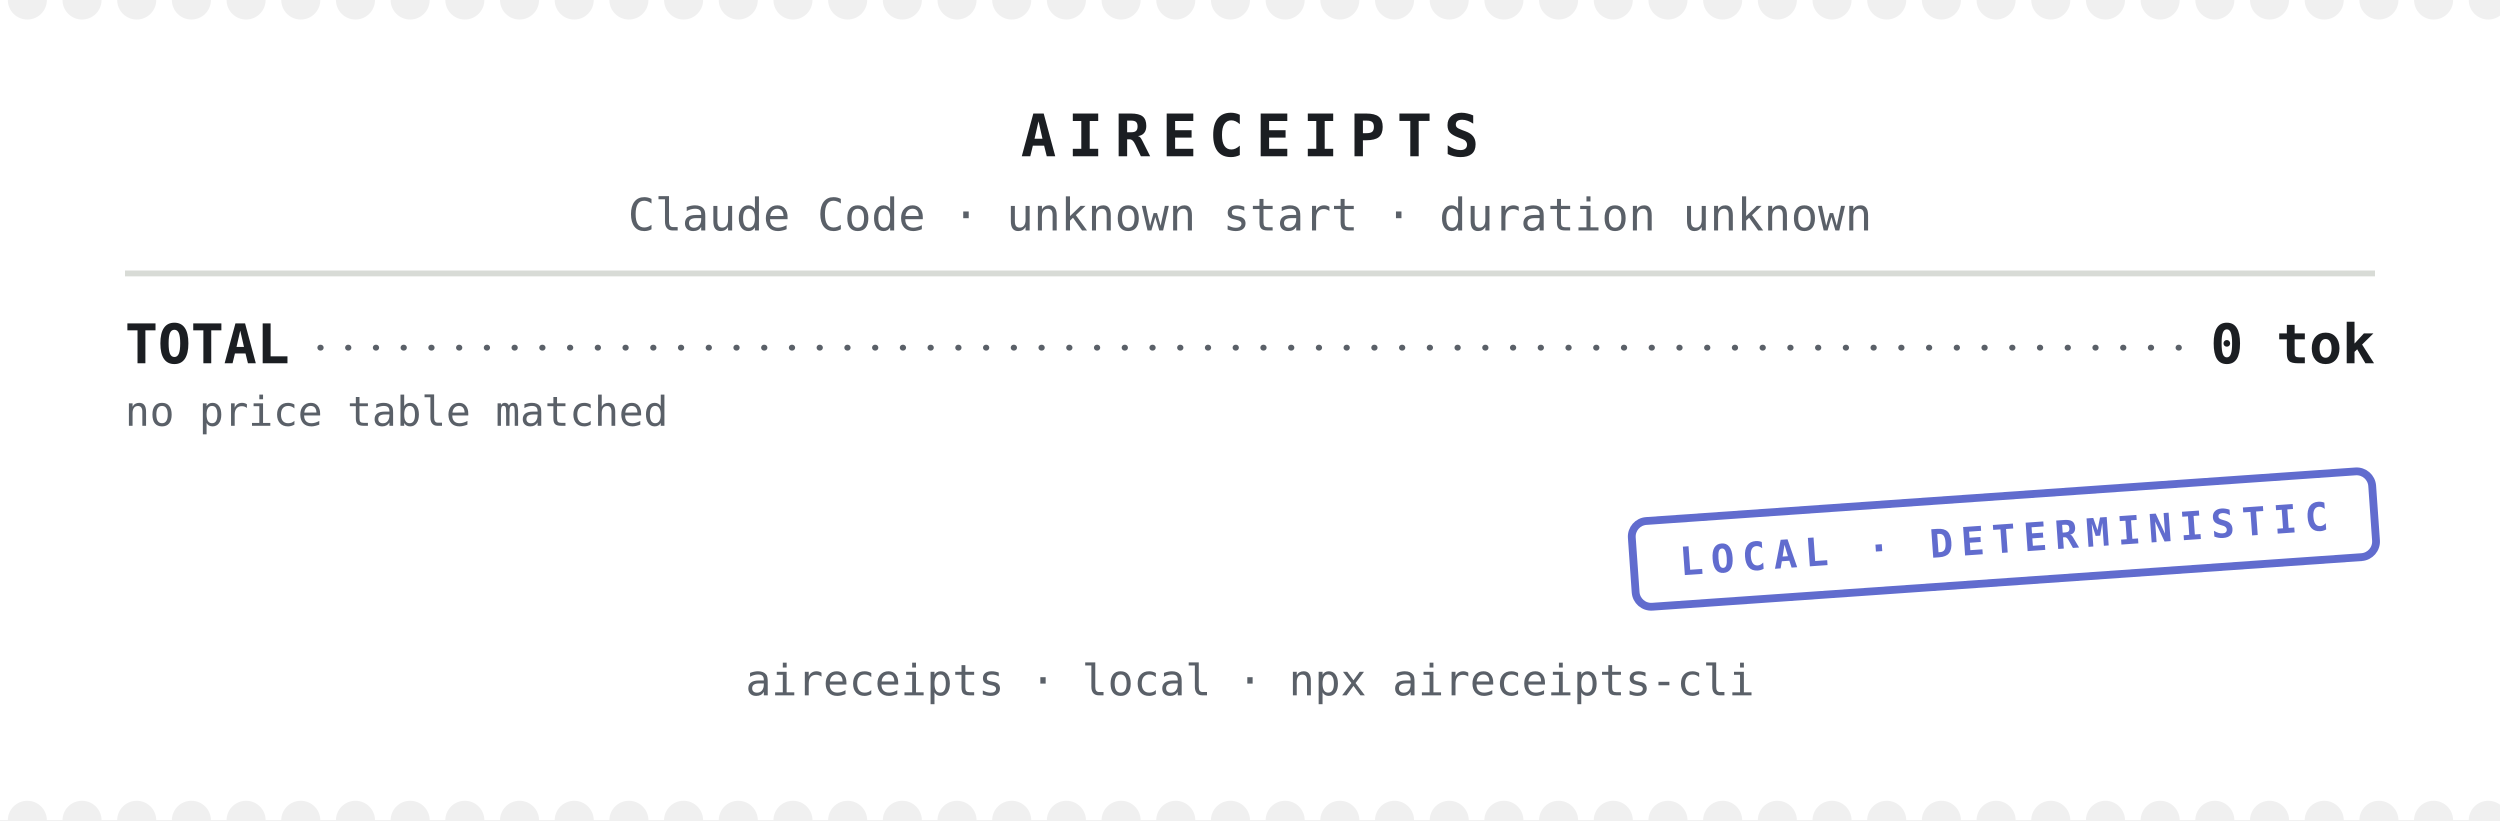
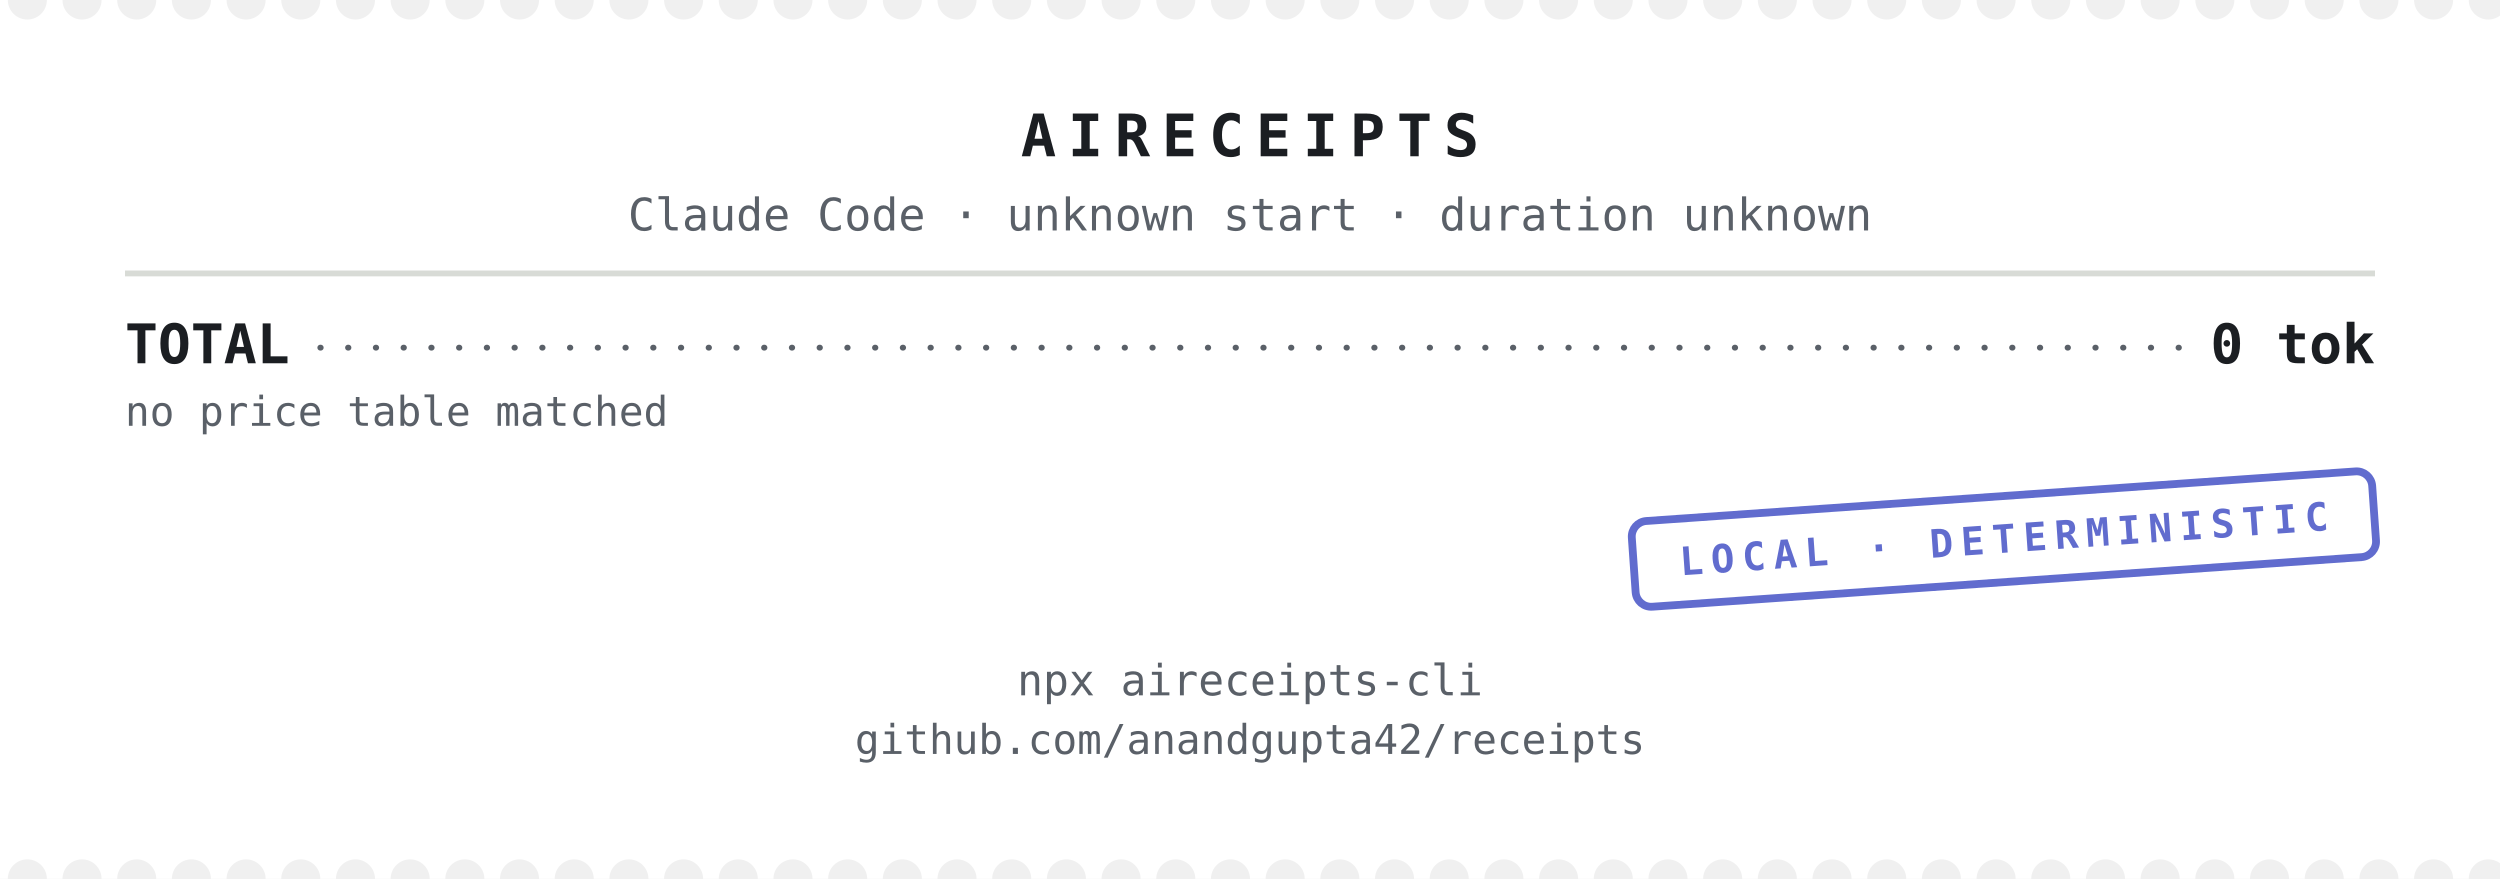
- <svg xmlns="http://www.w3.org/2000/svg" width="640" height="210" viewBox="0 0 640 210" font-family="&quot;SF Mono&quot;,&quot;Cascadia Code&quot;,&quot;JetBrains Mono&quot;,Menlo,Consolas,monospace" role="img" aria-label="aireceipts cost receipt">
+ <svg xmlns="http://www.w3.org/2000/svg" width="640" height="225" viewBox="0 0 640 225" font-family="&quot;SF Mono&quot;,&quot;Cascadia Code&quot;,&quot;JetBrains Mono&quot;,Menlo,Consolas,monospace" role="img" aria-label="aireceipts cost receipt">
  <g transform="translate(0 0)">
    <defs>
-       <mask id="perf-0" maskUnits="userSpaceOnUse" x="-5" y="-5" width="650" height="220">
-         <rect x="0" y="0" width="640" height="210" fill="#FFFFFF" />
+       <mask id="perf-0" maskUnits="userSpaceOnUse" x="-5" y="-5" width="650" height="235">
+         <rect x="0" y="0" width="640" height="225" fill="#FFFFFF" />
        <g class="perf-top">
          <circle cx="7" cy="0" r="5" fill="#000000" />
          <circle cx="21" cy="0" r="5" fill="#000000" />
          <circle cx="35" cy="0" r="5" fill="#000000" />
          <circle cx="49" cy="0" r="5" fill="#000000" />
          <circle cx="63" cy="0" r="5" fill="#000000" />
          <circle cx="77" cy="0" r="5" fill="#000000" />
          <circle cx="91" cy="0" r="5" fill="#000000" />
          <circle cx="105" cy="0" r="5" fill="#000000" />
          <circle cx="119" cy="0" r="5" fill="#000000" />
          <circle cx="133" cy="0" r="5" fill="#000000" />
          <circle cx="147" cy="0" r="5" fill="#000000" />
          <circle cx="161" cy="0" r="5" fill="#000000" />
          <circle cx="175" cy="0" r="5" fill="#000000" />
          <circle cx="189" cy="0" r="5" fill="#000000" />
          <circle cx="203" cy="0" r="5" fill="#000000" />
          <circle cx="217" cy="0" r="5" fill="#000000" />
          <circle cx="231" cy="0" r="5" fill="#000000" />
          <circle cx="245" cy="0" r="5" fill="#000000" />
          <circle cx="259" cy="0" r="5" fill="#000000" />
          <circle cx="273" cy="0" r="5" fill="#000000" />
          <circle cx="287" cy="0" r="5" fill="#000000" />
          <circle cx="301" cy="0" r="5" fill="#000000" />
          <circle cx="315" cy="0" r="5" fill="#000000" />
          <circle cx="329" cy="0" r="5" fill="#000000" />
          <circle cx="343" cy="0" r="5" fill="#000000" />
          <circle cx="357" cy="0" r="5" fill="#000000" />
          <circle cx="371" cy="0" r="5" fill="#000000" />
          <circle cx="385" cy="0" r="5" fill="#000000" />
          <circle cx="399" cy="0" r="5" fill="#000000" />
          <circle cx="413" cy="0" r="5" fill="#000000" />
          <circle cx="427" cy="0" r="5" fill="#000000" />
          <circle cx="441" cy="0" r="5" fill="#000000" />
          <circle cx="455" cy="0" r="5" fill="#000000" />
          <circle cx="469" cy="0" r="5" fill="#000000" />
          <circle cx="483" cy="0" r="5" fill="#000000" />
          <circle cx="497" cy="0" r="5" fill="#000000" />
          <circle cx="511" cy="0" r="5" fill="#000000" />
          <circle cx="525" cy="0" r="5" fill="#000000" />
          <circle cx="539" cy="0" r="5" fill="#000000" />
          <circle cx="553" cy="0" r="5" fill="#000000" />
          <circle cx="567" cy="0" r="5" fill="#000000" />
          <circle cx="581" cy="0" r="5" fill="#000000" />
          <circle cx="595" cy="0" r="5" fill="#000000" />
          <circle cx="609" cy="0" r="5" fill="#000000" />
          <circle cx="623" cy="0" r="5" fill="#000000" />
          <circle cx="637" cy="0" r="5" fill="#000000" />
        </g>
        <g class="perf-bottom">
-           <circle cx="7" cy="210" r="5" fill="#000000" />
-           <circle cx="21" cy="210" r="5" fill="#000000" />
-           <circle cx="35" cy="210" r="5" fill="#000000" />
-           <circle cx="49" cy="210" r="5" fill="#000000" />
-           <circle cx="63" cy="210" r="5" fill="#000000" />
-           <circle cx="77" cy="210" r="5" fill="#000000" />
-           <circle cx="91" cy="210" r="5" fill="#000000" />
-           <circle cx="105" cy="210" r="5" fill="#000000" />
-           <circle cx="119" cy="210" r="5" fill="#000000" />
-           <circle cx="133" cy="210" r="5" fill="#000000" />
-           <circle cx="147" cy="210" r="5" fill="#000000" />
-           <circle cx="161" cy="210" r="5" fill="#000000" />
-           <circle cx="175" cy="210" r="5" fill="#000000" />
-           <circle cx="189" cy="210" r="5" fill="#000000" />
-           <circle cx="203" cy="210" r="5" fill="#000000" />
-           <circle cx="217" cy="210" r="5" fill="#000000" />
-           <circle cx="231" cy="210" r="5" fill="#000000" />
-           <circle cx="245" cy="210" r="5" fill="#000000" />
-           <circle cx="259" cy="210" r="5" fill="#000000" />
-           <circle cx="273" cy="210" r="5" fill="#000000" />
-           <circle cx="287" cy="210" r="5" fill="#000000" />
-           <circle cx="301" cy="210" r="5" fill="#000000" />
-           <circle cx="315" cy="210" r="5" fill="#000000" />
-           <circle cx="329" cy="210" r="5" fill="#000000" />
-           <circle cx="343" cy="210" r="5" fill="#000000" />
-           <circle cx="357" cy="210" r="5" fill="#000000" />
-           <circle cx="371" cy="210" r="5" fill="#000000" />
-           <circle cx="385" cy="210" r="5" fill="#000000" />
-           <circle cx="399" cy="210" r="5" fill="#000000" />
-           <circle cx="413" cy="210" r="5" fill="#000000" />
-           <circle cx="427" cy="210" r="5" fill="#000000" />
-           <circle cx="441" cy="210" r="5" fill="#000000" />
-           <circle cx="455" cy="210" r="5" fill="#000000" />
-           <circle cx="469" cy="210" r="5" fill="#000000" />
-           <circle cx="483" cy="210" r="5" fill="#000000" />
-           <circle cx="497" cy="210" r="5" fill="#000000" />
-           <circle cx="511" cy="210" r="5" fill="#000000" />
-           <circle cx="525" cy="210" r="5" fill="#000000" />
-           <circle cx="539" cy="210" r="5" fill="#000000" />
-           <circle cx="553" cy="210" r="5" fill="#000000" />
-           <circle cx="567" cy="210" r="5" fill="#000000" />
-           <circle cx="581" cy="210" r="5" fill="#000000" />
-           <circle cx="595" cy="210" r="5" fill="#000000" />
-           <circle cx="609" cy="210" r="5" fill="#000000" />
-           <circle cx="623" cy="210" r="5" fill="#000000" />
-           <circle cx="637" cy="210" r="5" fill="#000000" />
+           <circle cx="7" cy="225" r="5" fill="#000000" />
+           <circle cx="21" cy="225" r="5" fill="#000000" />
+           <circle cx="35" cy="225" r="5" fill="#000000" />
+           <circle cx="49" cy="225" r="5" fill="#000000" />
+           <circle cx="63" cy="225" r="5" fill="#000000" />
+           <circle cx="77" cy="225" r="5" fill="#000000" />
+           <circle cx="91" cy="225" r="5" fill="#000000" />
+           <circle cx="105" cy="225" r="5" fill="#000000" />
+           <circle cx="119" cy="225" r="5" fill="#000000" />
+           <circle cx="133" cy="225" r="5" fill="#000000" />
+           <circle cx="147" cy="225" r="5" fill="#000000" />
+           <circle cx="161" cy="225" r="5" fill="#000000" />
+           <circle cx="175" cy="225" r="5" fill="#000000" />
+           <circle cx="189" cy="225" r="5" fill="#000000" />
+           <circle cx="203" cy="225" r="5" fill="#000000" />
+           <circle cx="217" cy="225" r="5" fill="#000000" />
+           <circle cx="231" cy="225" r="5" fill="#000000" />
+           <circle cx="245" cy="225" r="5" fill="#000000" />
+           <circle cx="259" cy="225" r="5" fill="#000000" />
+           <circle cx="273" cy="225" r="5" fill="#000000" />
+           <circle cx="287" cy="225" r="5" fill="#000000" />
+           <circle cx="301" cy="225" r="5" fill="#000000" />
+           <circle cx="315" cy="225" r="5" fill="#000000" />
+           <circle cx="329" cy="225" r="5" fill="#000000" />
+           <circle cx="343" cy="225" r="5" fill="#000000" />
+           <circle cx="357" cy="225" r="5" fill="#000000" />
+           <circle cx="371" cy="225" r="5" fill="#000000" />
+           <circle cx="385" cy="225" r="5" fill="#000000" />
+           <circle cx="399" cy="225" r="5" fill="#000000" />
+           <circle cx="413" cy="225" r="5" fill="#000000" />
+           <circle cx="427" cy="225" r="5" fill="#000000" />
+           <circle cx="441" cy="225" r="5" fill="#000000" />
+           <circle cx="455" cy="225" r="5" fill="#000000" />
+           <circle cx="469" cy="225" r="5" fill="#000000" />
+           <circle cx="483" cy="225" r="5" fill="#000000" />
+           <circle cx="497" cy="225" r="5" fill="#000000" />
+           <circle cx="511" cy="225" r="5" fill="#000000" />
+           <circle cx="525" cy="225" r="5" fill="#000000" />
+           <circle cx="539" cy="225" r="5" fill="#000000" />
+           <circle cx="553" cy="225" r="5" fill="#000000" />
+           <circle cx="567" cy="225" r="5" fill="#000000" />
+           <circle cx="581" cy="225" r="5" fill="#000000" />
+           <circle cx="595" cy="225" r="5" fill="#000000" />
+           <circle cx="609" cy="225" r="5" fill="#000000" />
+           <circle cx="623" cy="225" r="5" fill="#000000" />
+           <circle cx="637" cy="225" r="5" fill="#000000" />
        </g>
      </mask>
    </defs>
-     <rect x="0" y="0" width="640" height="210" fill="#FFFFFF" mask="url(#perf-0)" />
+     <rect x="0" y="0" width="640" height="225" fill="#FFFFFF" mask="url(#perf-0)" />
    <text x="320" y="40" font-size="15" fill="#1B1E22" text-anchor="middle" font-weight="700" letter-spacing="3">AIRECEIPTS</text>
    <text x="320" y="59" font-size="11.5" fill="#5A6068" text-anchor="middle">Claude Code · unknown start · duration unknown</text>
    <line x1="32" y1="70" x2="608" y2="70" stroke="#D8DBD6" stroke-width="1.5" />
    <text x="32" y="93" font-size="14" fill="#1B1E22" text-anchor="start" font-weight="700">TOTAL</text>
    <text x="608" y="93" font-size="14" fill="#1B1E22" text-anchor="end" font-weight="700">0 tok</text>
    <line x1="82" y1="89" x2="558" y2="89" stroke="#5A6068" stroke-width="1.5" stroke-linecap="round" stroke-dasharray="0.1 7" />
    <text x="32" y="109" font-size="10.5" fill="#5A6068" text-anchor="start">no price table matched</text>
    <g class="stamp" opacity="0.8" transform="rotate(-4 513 138)">
      <rect x="418" y="127" width="190" height="22" rx="4" fill="none" stroke="#3947C2" stroke-width="2" />
      <text x="513" y="141.5" font-size="10" fill="#3947C2" text-anchor="middle" font-weight="700" letter-spacing="2">LOCAL · DETERMINISTIC</text>
    </g>
-     <text x="320" y="178" font-size="11" fill="#5A6068" text-anchor="middle">aireceipts · local · npx aireceipts-cli</text>
+     <text x="320" y="178" font-size="11" fill="#5A6068" text-anchor="middle">npx aireceipts-cli</text>
+     <text x="320" y="193" font-size="10.5" fill="#5A6068" text-anchor="middle">github.com/anandgupta42/receipts</text>
  </g>
</svg>
